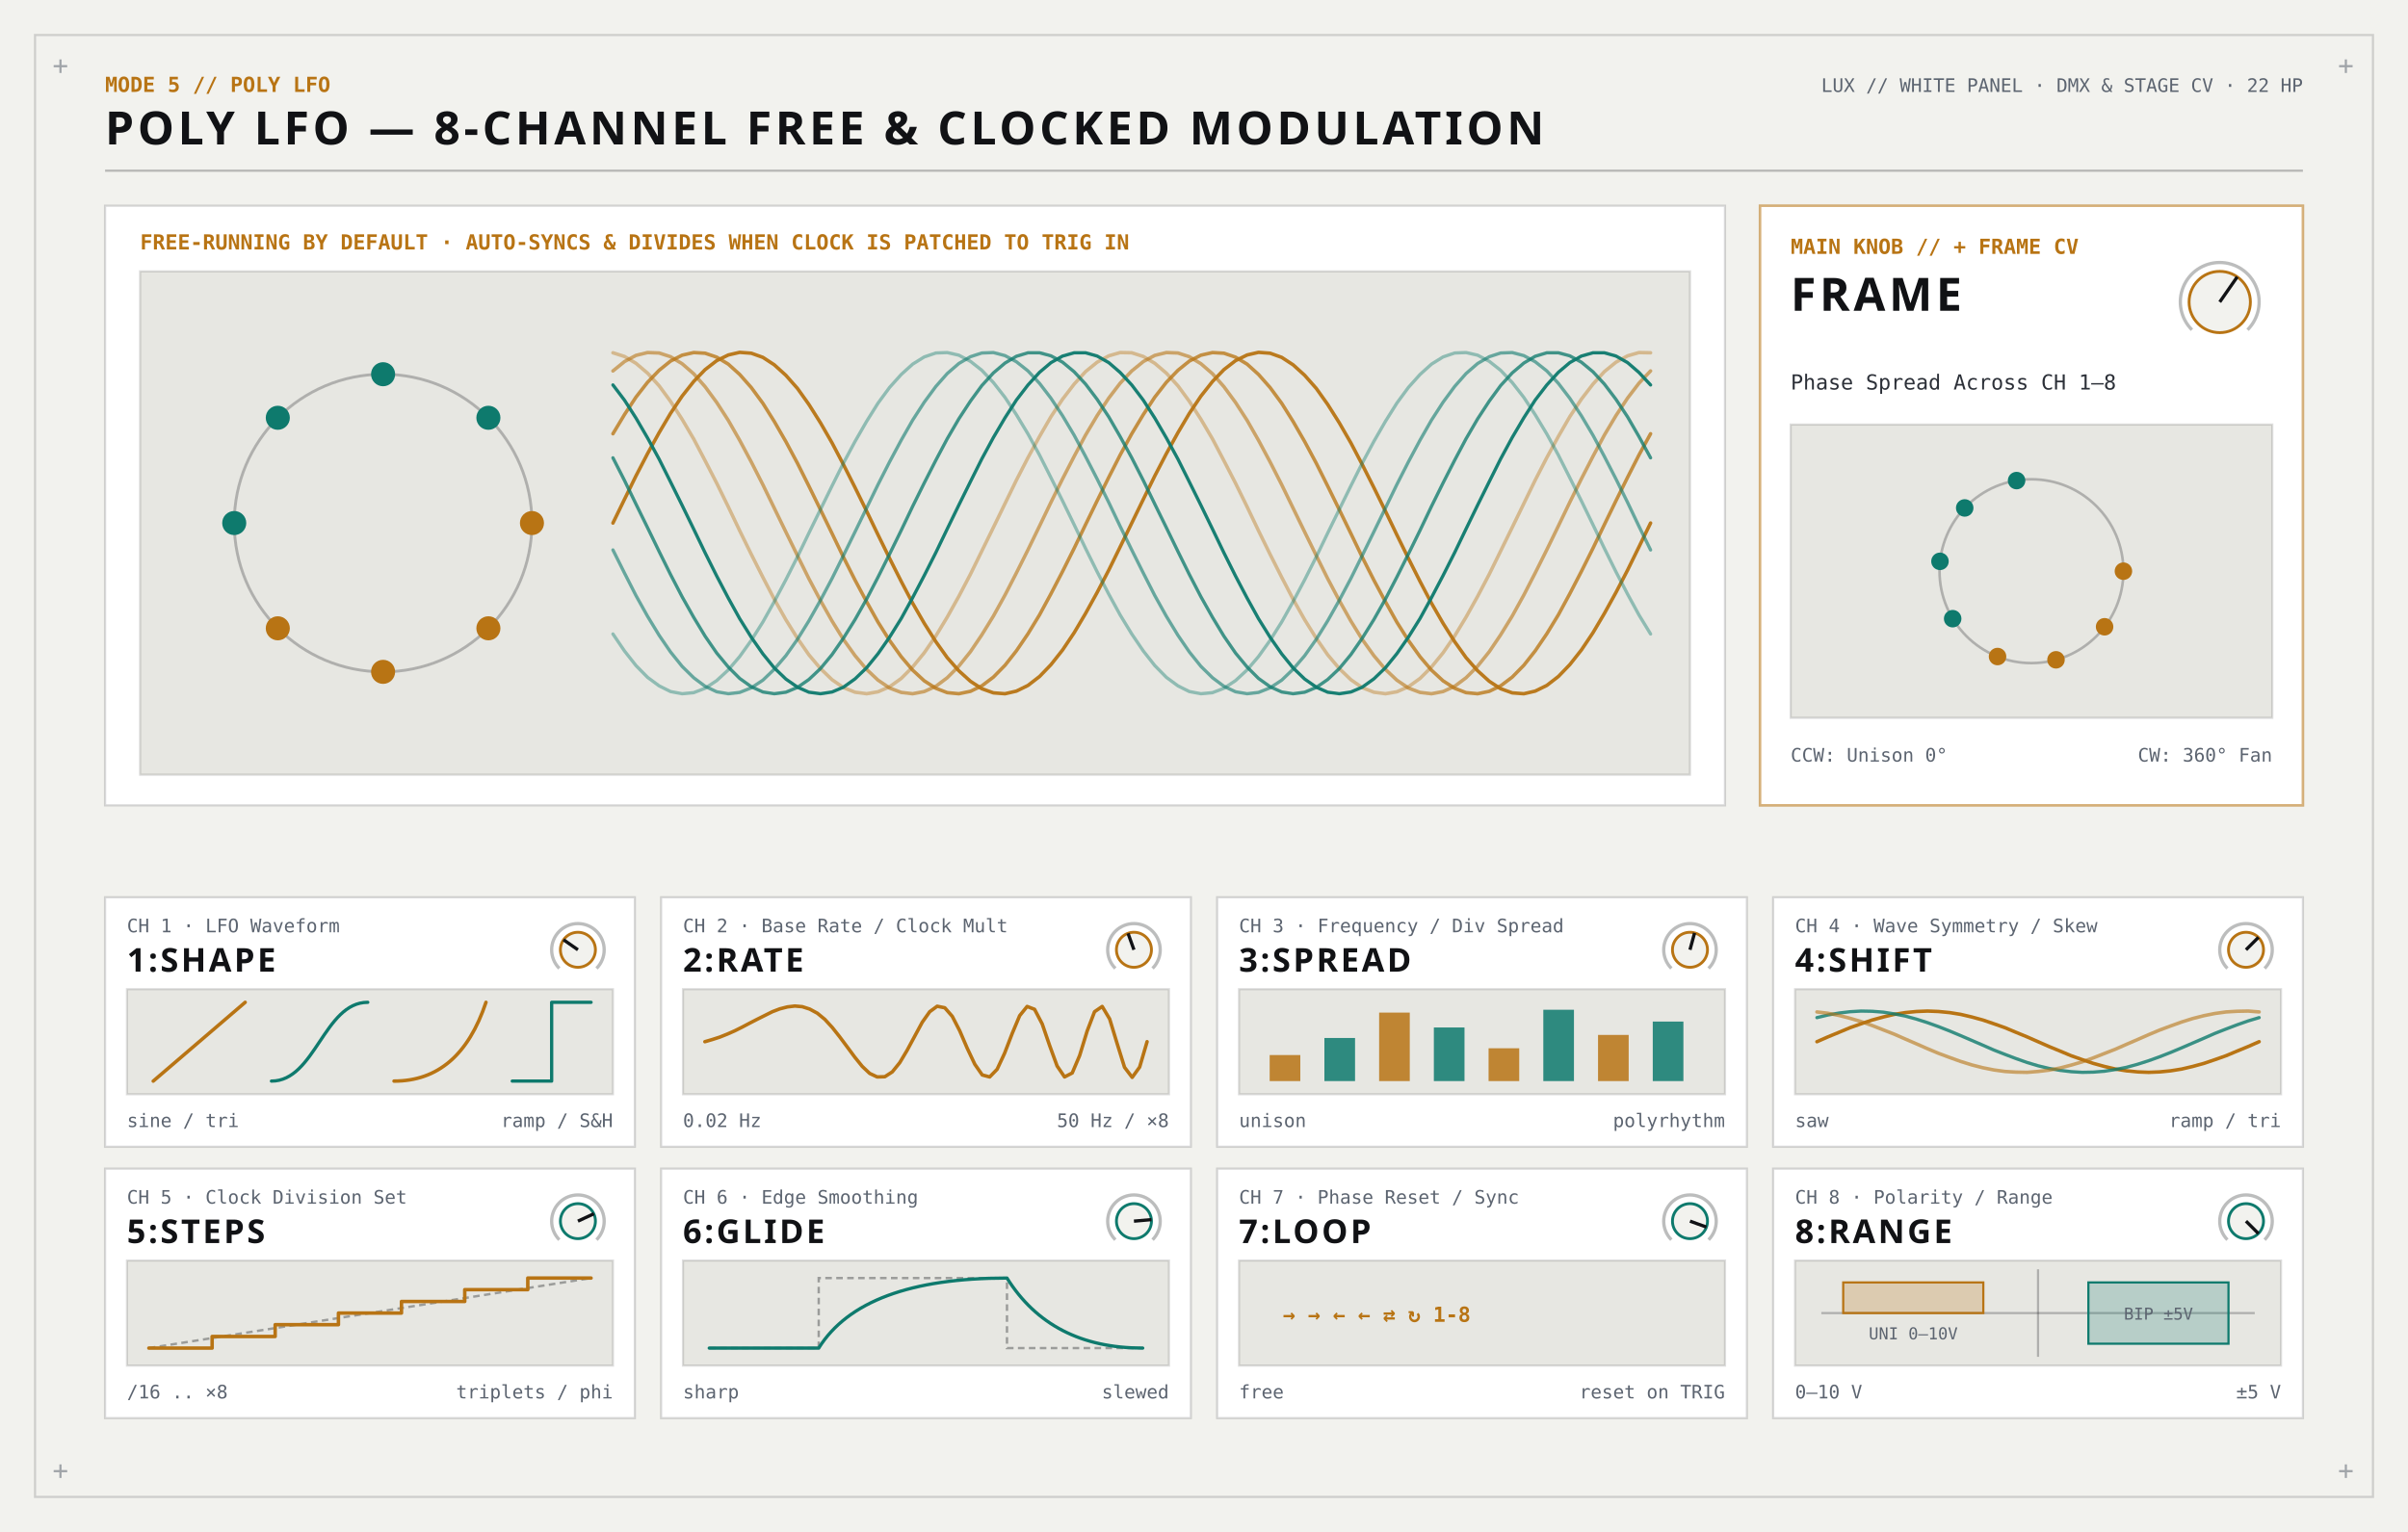
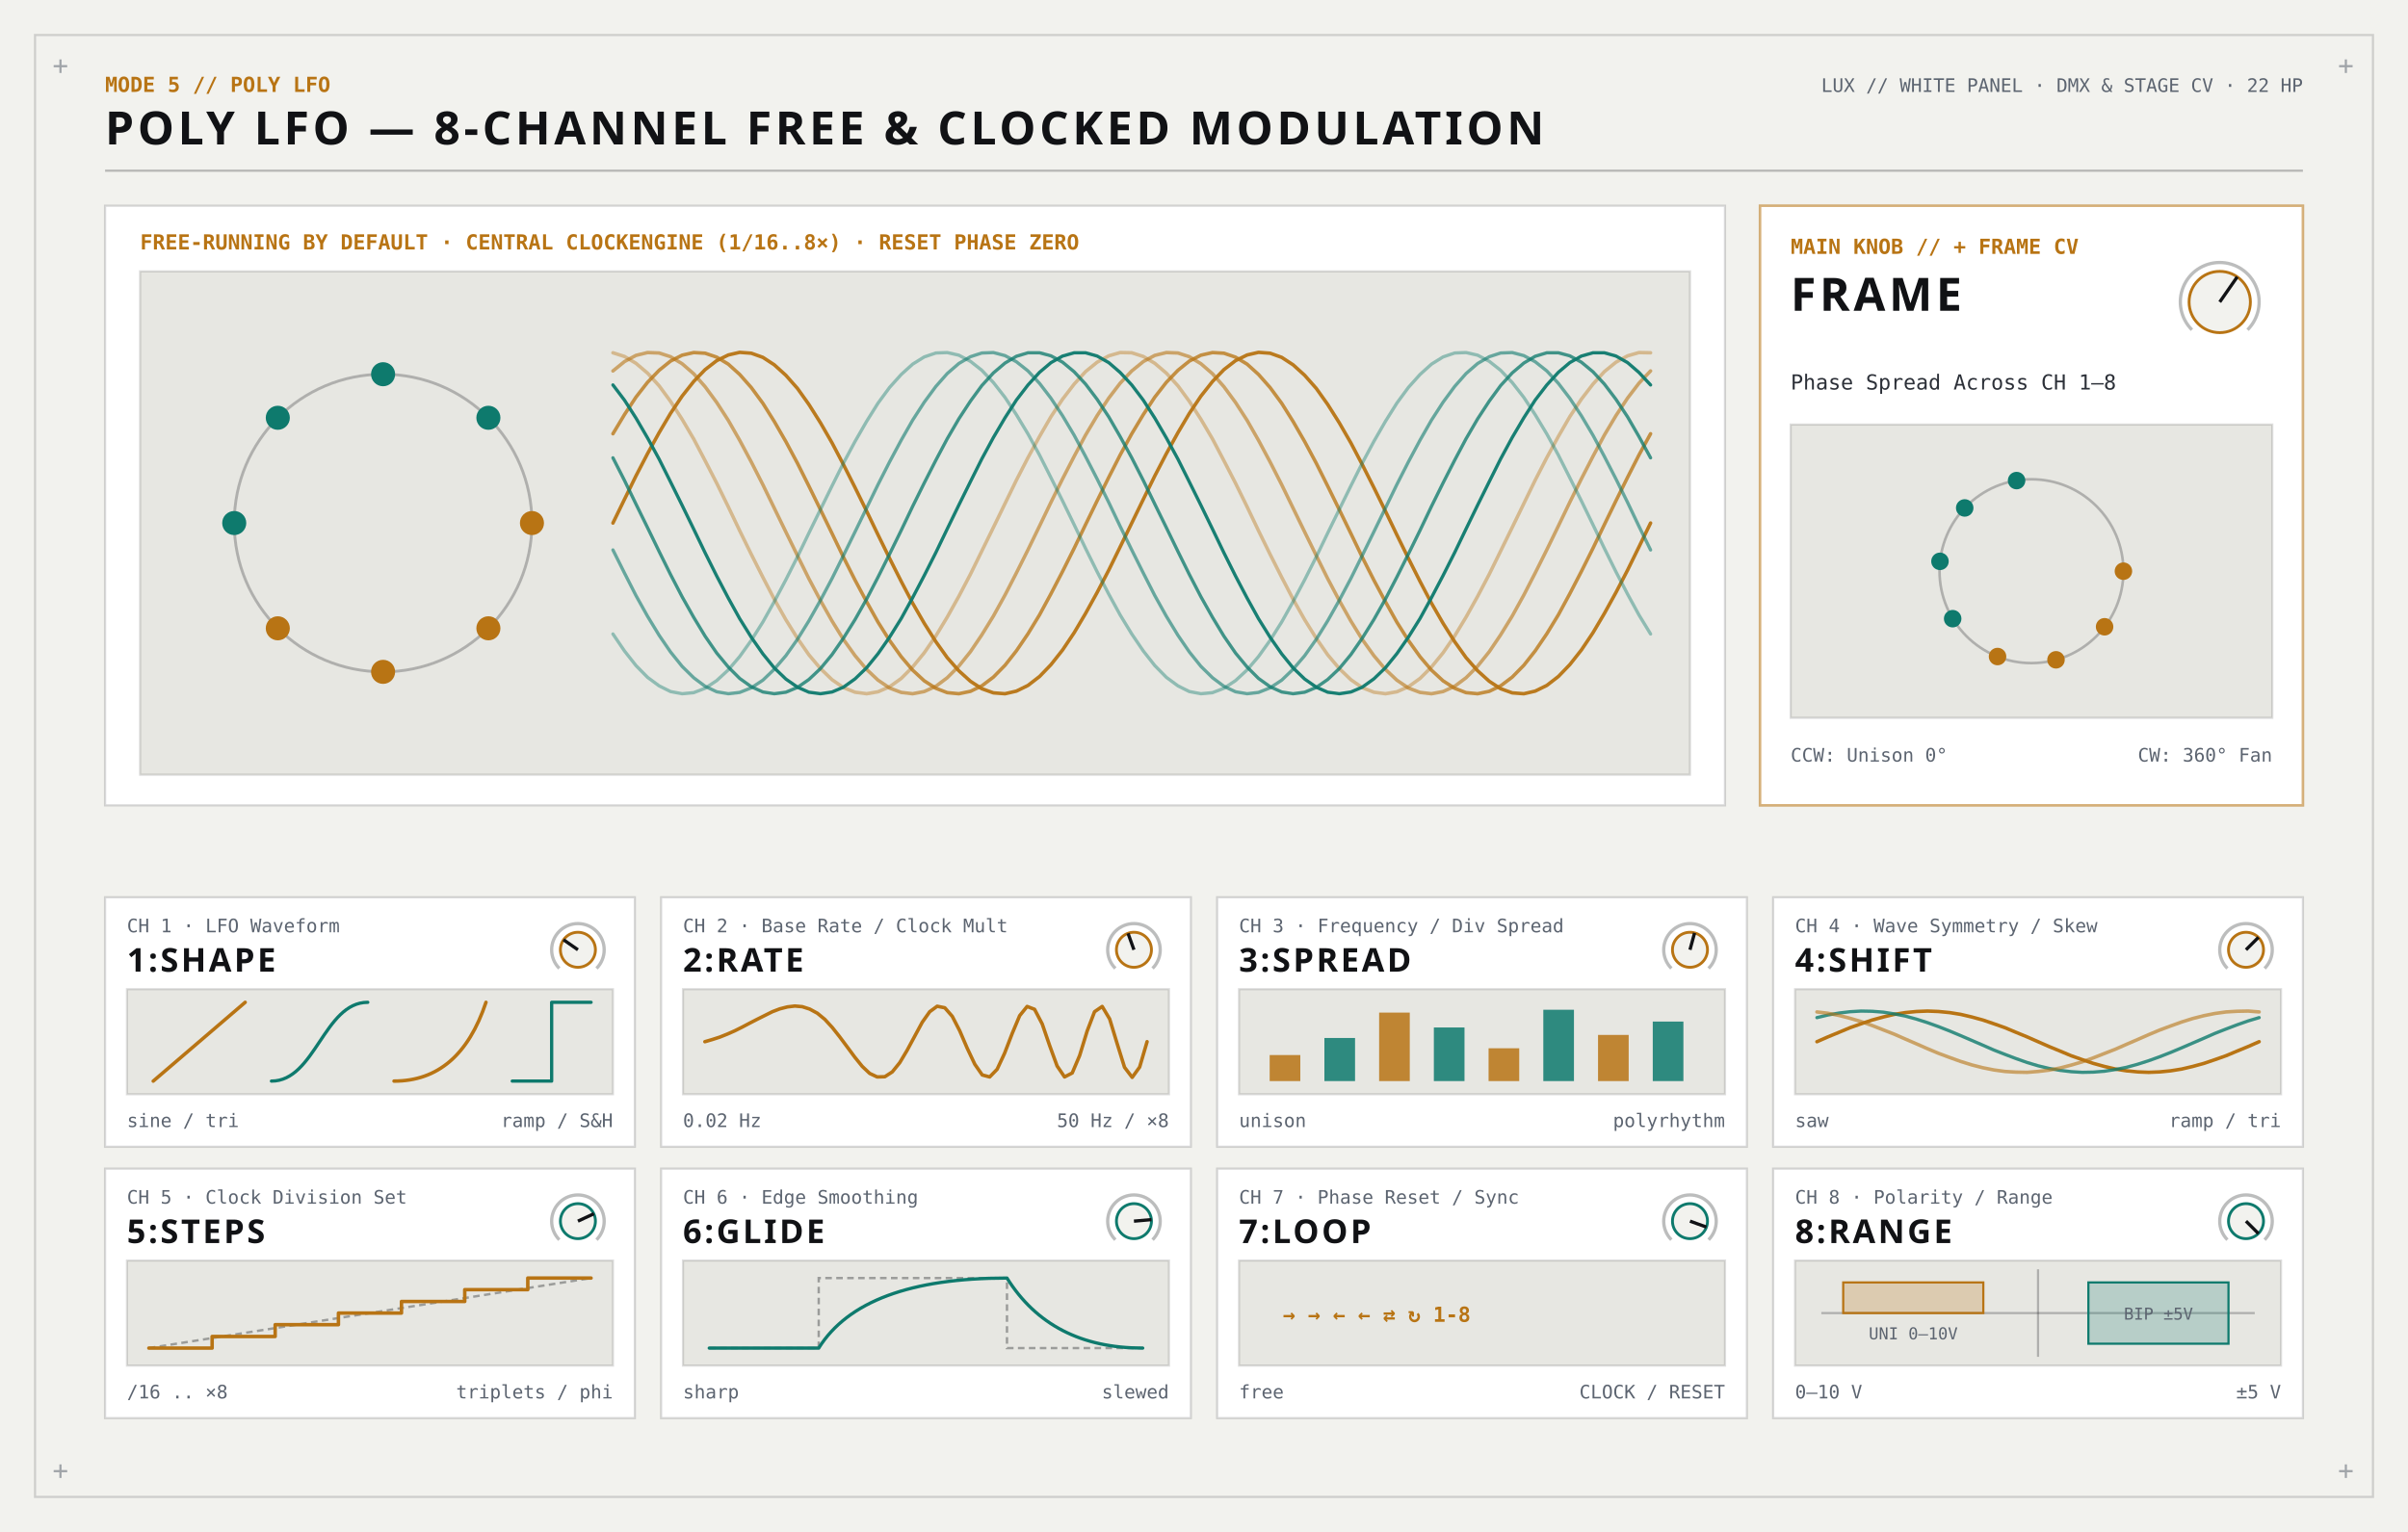
<svg xmlns="http://www.w3.org/2000/svg" viewBox="0 0 1100 700" width="1100" height="700">
  <defs>
    <style>
      .bg { fill: #f2f2ee; }
      .card { fill: #ffffff; stroke: rgba(17, 18, 21, 0.16); stroke-width: 1; }
      .card-hi { fill: #ffffff; stroke: rgba(184, 116, 20, 0.55); stroke-width: 1.2; }
      .kcard { fill: #ffffff; stroke: rgba(17, 18, 21, 0.16); stroke-width: 1; }
      .plot { fill: #e7e7e2; stroke: rgba(17, 18, 21, 0.14); stroke-width: 1; }
      .title { font-family: 'Barlow Condensed', 'Bahnschrift', sans-serif; font-weight: 600; fill: #111215; letter-spacing: 0.08em; font-size: 21px; }
      .kname { font-family: 'Barlow Condensed', 'Bahnschrift', sans-serif; font-weight: 600; fill: #111215; letter-spacing: 0.08em; font-size: 15px; }
      .mono { font-family: 'JetBrains Mono', monospace; font-weight: 400; fill: #2c3038; font-size: 9.5px; }
      .mono-sm { font-family: 'JetBrains Mono', monospace; font-weight: 400; fill: #5c6470; font-size: 8.5px; }
      .mono-xs { font-family: 'JetBrains Mono', monospace; font-weight: 400; fill: #5c6470; font-size: 7.5px; }
      .mono-acc { font-family: 'JetBrains Mono', monospace; font-weight: 600; fill: #b87414; font-size: 9.5px; }
      .mono-cy { font-family: 'JetBrains Mono', monospace; font-weight: 600; fill: #0e7a6d; font-size: 9.5px; }
      .grid { stroke: rgba(17, 18, 21, 0.09); stroke-width: 1; }
      .axis { stroke: rgba(17, 18, 21, 0.26); stroke-width: 1; }
      .w-acc { fill: none; stroke: #b87414; stroke-width: 1.6; stroke-linecap: round; stroke-linejoin: round; }
      .w-cy { fill: none; stroke: #0e7a6d; stroke-width: 1.5; stroke-linecap: round; stroke-linejoin: round; }
      .w-dim { fill: none; stroke: rgba(17, 18, 21, 0.35); stroke-width: 1.1; stroke-dasharray: 3 2; }
      .reg { font-family: 'JetBrains Mono', monospace; fill: #5c6470; font-size: 12px; opacity: 0.55; }
    </style>
    <marker id="arr-a" viewBox="0 0 10 10" refX="8" refY="5" markerWidth="5" markerHeight="5" orient="auto-start-reverse">
      <path d="M 0 1 L 10 5 L 0 9 z" fill="#b87414" />
    </marker>
    <marker id="arr-c" viewBox="0 0 10 10" refX="8" refY="5" markerWidth="5" markerHeight="5" orient="auto-start-reverse">
      <path d="M 0 1 L 10 5 L 0 9 z" fill="#0e7a6d" />
    </marker>
  </defs>
  <rect class="bg" x="0" y="0" width="1100" height="700" />
  <rect x="16" y="16" width="1068" height="668" fill="none" stroke="rgba(17, 18, 21, 0.16)" stroke-width="1" />
  <text class="reg" x="24" y="34">+</text>
  <text class="reg" x="1068" y="34">+</text>
  <text class="reg" x="24" y="676">+</text>
  <text class="reg" x="1068" y="676">+</text>
  <text class="mono-acc" x="48" y="42">MODE 5 // POLY LFO</text>
  <text class="title" x="48" y="66">POLY LFO — 8-CHANNEL FREE &amp; CLOCKED MODULATION</text>
  <text class="mono-sm" x="1052" y="42" text-anchor="end">LUX // WHITE PANEL · DMX &amp; STAGE CV · 22 HP</text>
  <line x1="48" y1="78" x2="1052" y2="78" stroke="rgba(17, 18, 21, 0.26)" stroke-width="1" />
  <rect class="card" x="48" y="94" width="740" height="274" />
-   <text class="mono-acc" x="64" y="114">FREE-RUNNING BY DEFAULT  ·  AUTO-SYNCS &amp; DIVIDES WHEN CLOCK IS PATCHED TO TRIG IN</text>
+   <text class="mono-acc" x="64" y="114">FREE-RUNNING BY DEFAULT  ·  CENTRAL CLOCKENGINE (1/16..8×)  ·  RESET PHASE ZERO</text>
  <rect class="plot" x="64" y="124" width="708" height="230" />
  <circle cx="175" cy="239" r="68" fill="none" stroke="rgba(17, 18, 21, 0.26)" stroke-width="1.3" />
  <circle cx="243.0" cy="239.0" r="5.5" fill="#b87414" />
  <circle cx="223.1" cy="287.1" r="5.5" fill="#b87414" />
  <circle cx="175.0" cy="307.0" r="5.5" fill="#b87414" />
  <circle cx="126.9" cy="287.1" r="5.5" fill="#b87414" />
  <circle cx="107.0" cy="239.0" r="5.5" fill="#0e7a6d" />
  <circle cx="126.9" cy="190.9" r="5.5" fill="#0e7a6d" />
  <circle cx="175.0" cy="171.0" r="5.5" fill="#0e7a6d" />
  <circle cx="223.1" cy="190.9" r="5.5" fill="#0e7a6d" />
  <polyline class="w-acc" opacity="0.95" points="280.0,239.0 285.3,228.1 290.5,217.5 295.8,207.3 301.1,197.7 306.3,188.9 311.6,181.0 316.9,174.3 322.1,168.9 327.4,164.8 332.7,162.2 337.9,161.0 343.2,161.4 348.5,163.3 353.7,166.7 359.0,171.5 364.3,177.5 369.5,184.8 374.8,193.2 380.1,202.4 385.3,212.3 390.6,222.8 395.9,233.6 401.1,244.4 406.4,255.2 411.7,265.7 416.9,275.6 422.2,284.8 427.5,293.2 432.7,300.5 438.0,306.5 443.3,311.3 448.5,314.7 453.8,316.6 459.1,317.0 464.3,315.8 469.6,313.2 474.9,309.1 480.1,303.7 485.4,297.0 490.7,289.1 495.9,280.3 501.2,270.7 506.5,260.5 511.7,249.9 517.0,239.0 522.3,228.1 527.5,217.5 532.8,207.3 538.1,197.7 543.3,188.9 548.6,181.0 553.9,174.3 559.1,168.9 564.4,164.8 569.7,162.2 574.9,161.0 580.2,161.4 585.5,163.3 590.7,166.7 596.0,171.5 601.3,177.5 606.5,184.8 611.8,193.2 617.1,202.4 622.3,212.3 627.6,222.8 632.9,233.6 638.1,244.4 643.4,255.2 648.7,265.7 653.9,275.6 659.2,284.8 664.5,293.2 669.7,300.5 675.0,306.5 680.3,311.3 685.5,314.7 690.8,316.6 696.1,317.0 701.3,315.8 706.6,313.2 711.9,309.1 717.1,303.7 722.4,297.0 727.7,289.1 732.9,280.3 738.2,270.7 743.5,260.5 748.7,249.9 754.0,239.0" />
  <polyline class="w-acc" opacity="0.77" points="280.0,198.2 285.3,189.4 290.5,181.5 295.8,174.7 301.1,169.2 306.3,165.0 311.6,162.3 316.9,161.1 322.1,161.4 327.4,163.2 332.7,166.4 337.9,171.1 343.2,177.1 348.5,184.3 353.7,192.6 359.0,201.8 364.3,211.7 369.5,222.1 374.8,232.9 380.1,243.8 385.3,254.6 390.6,265.1 395.9,275.0 401.1,284.3 406.4,292.7 411.7,300.1 416.9,306.2 422.2,311.1 427.5,314.5 432.7,316.5 438.0,317.0 443.3,315.9 448.5,313.4 453.8,309.4 459.1,304.0 464.3,297.4 469.6,289.6 474.9,280.9 480.1,271.3 485.4,261.1 490.7,250.5 495.9,239.7 501.2,228.8 506.5,218.1 511.7,207.9 517.0,198.2 522.3,189.4 527.5,181.5 532.8,174.7 538.1,169.2 543.3,165.0 548.6,162.3 553.9,161.1 559.1,161.4 564.4,163.2 569.7,166.4 574.9,171.1 580.2,177.1 585.5,184.3 590.7,192.6 596.0,201.8 601.3,211.7 606.5,222.1 611.8,232.9 617.1,243.8 622.3,254.6 627.6,265.1 632.9,275.0 638.1,284.3 643.4,292.7 648.7,300.1 653.9,306.2 659.2,311.1 664.5,314.5 669.7,316.5 675.0,317.0 680.3,315.9 685.5,313.4 690.8,309.4 696.1,304.0 701.3,297.4 706.6,289.6 711.9,280.9 717.1,271.3 722.4,261.1 727.7,250.5 732.9,239.7 738.2,228.8 743.5,218.1 748.7,207.9 754.0,198.2" />
  <polyline class="w-acc" opacity="0.59" points="280.0,169.5 285.3,165.2 290.5,162.4 295.8,161.1 301.1,161.3 306.3,163.0 311.6,166.2 316.9,170.8 322.1,176.7 327.4,183.9 332.7,192.1 337.9,201.2 343.2,211.1 348.5,221.5 353.7,232.2 359.0,243.1 364.3,253.9 369.5,264.4 374.8,274.4 380.1,283.8 385.3,292.2 390.6,299.6 395.9,305.9 401.1,310.8 406.4,314.4 411.7,316.4 416.9,317.0 422.2,316.0 427.5,313.6 432.7,309.7 438.0,304.4 443.3,297.8 448.5,290.1 453.8,281.5 459.1,271.9 464.3,261.8 469.6,251.2 474.9,240.3 480.1,229.5 485.4,218.8 490.7,208.5 495.9,198.8 501.2,189.9 506.5,181.9 511.7,175.1 517.0,169.5 522.3,165.2 527.5,162.4 532.8,161.1 538.1,161.3 543.3,163.0 548.6,166.2 553.9,170.8 559.1,176.7 564.4,183.9 569.7,192.1 574.9,201.2 580.2,211.1 585.5,221.5 590.7,232.2 596.0,243.1 601.3,253.9 606.5,264.4 611.8,274.4 617.1,283.8 622.3,292.2 627.6,299.6 632.9,305.9 638.1,310.8 643.4,314.4 648.7,316.4 653.9,317.0 659.2,316.0 664.5,313.6 669.7,309.7 675.0,304.4 680.3,297.8 685.5,290.1 690.8,281.5 696.1,271.9 701.3,261.8 706.6,251.2 711.9,240.3 717.1,229.5 722.4,218.8 727.7,208.5 732.9,198.8 738.2,189.9 743.5,181.9 748.7,175.1 754.0,169.5" />
  <polyline class="w-acc" opacity="0.41" points="280.0,161.2 285.3,162.9 290.5,166.0 295.8,170.5 301.1,176.3 306.3,183.4 311.6,191.6 316.9,200.6 322.1,210.5 327.4,220.8 332.7,231.6 337.9,242.5 343.2,253.3 348.5,263.8 353.7,273.8 359.0,283.2 364.3,291.7 369.5,299.2 374.8,305.5 380.1,310.6 385.3,314.2 390.6,316.3 395.9,317.0 401.1,316.1 406.4,313.8 411.7,310.0 416.9,304.8 422.2,298.3 427.5,290.6 432.7,282.0 438.0,272.5 443.3,262.4 448.5,251.8 453.8,241.0 459.1,230.1 464.3,219.4 469.6,209.1 474.9,199.4 480.1,190.4 485.4,182.4 490.7,175.5 495.9,169.8 501.2,165.5 506.5,162.6 511.7,161.1 517.0,161.2 522.3,162.9 527.5,166.0 532.8,170.5 538.1,176.3 543.3,183.4 548.6,191.6 553.9,200.6 559.1,210.5 564.4,220.8 569.7,231.6 574.9,242.5 580.2,253.3 585.5,263.8 590.7,273.8 596.0,283.2 601.3,291.7 606.5,299.2 611.8,305.5 617.1,310.6 622.3,314.2 627.6,316.3 632.9,317.0 638.1,316.1 643.4,313.8 648.7,310.0 653.9,304.8 659.2,298.3 664.5,290.6 669.7,282.0 675.0,272.5 680.3,262.4 685.5,251.8 690.8,241.0 696.1,230.1 701.3,219.4 706.6,209.1 711.9,199.4 717.1,190.4 722.4,182.4 727.7,175.5 732.9,169.8 738.2,165.5 743.5,162.6 748.7,161.1 754.0,161.2" />
  <polyline class="w-cy" opacity="0.95" points="280.0,175.9 285.3,182.9 290.5,191.0 295.8,200.1 301.1,209.8 306.3,220.2 311.6,230.9 316.9,241.8 322.1,252.6 327.4,263.2 332.7,273.3 337.9,282.7 343.2,291.2 348.5,298.8 353.7,305.2 359.0,310.3 364.3,314.0 369.5,316.3 374.8,317.0 380.1,316.2 385.3,314.0 390.6,310.2 395.9,305.1 401.1,298.7 406.4,291.1 411.7,282.6 416.9,273.1 422.2,263.0 427.5,252.5 432.7,241.7 438.0,230.8 443.3,220.1 448.5,209.7 453.8,199.9 459.1,190.9 464.3,182.8 469.6,175.9 474.9,170.1 480.1,165.7 485.4,162.7 490.7,161.2 495.9,161.2 501.2,162.7 506.5,165.7 511.7,170.2 517.0,175.9 522.3,182.9 527.5,191.0 532.8,200.1 538.1,209.8 543.3,220.2 548.6,230.9 553.9,241.8 559.1,252.6 564.4,263.2 569.7,273.3 574.9,282.7 580.2,291.2 585.5,298.8 590.7,305.2 596.0,310.3 601.3,314.0 606.5,316.3 611.8,317.0 617.1,316.2 622.3,314.0 627.6,310.2 632.9,305.1 638.1,298.7 643.4,291.1 648.7,282.6 653.9,273.1 659.2,263.0 664.5,252.5 669.7,241.7 675.0,230.8 680.3,220.1 685.5,209.7 690.8,199.9 696.1,190.9 701.3,182.8 706.6,175.9 711.9,170.1 717.1,165.7 722.4,162.7 727.7,161.2 732.9,161.2 738.2,162.7 743.5,165.7 748.7,170.2 754.0,175.9" />
  <polyline class="w-cy" opacity="0.77" points="280.0,209.2 285.3,219.6 290.5,230.3 295.8,241.1 301.1,252.0 306.3,262.5 311.6,272.7 316.9,282.1 322.1,290.7 327.4,298.4 332.7,304.8 337.9,310.0 343.2,313.8 348.5,316.2 353.7,317.0 359.0,316.3 364.3,314.1 369.5,310.5 374.8,305.5 380.1,299.1 385.3,291.6 390.6,283.1 395.9,273.7 401.1,263.7 406.4,253.1 411.7,242.3 416.9,231.4 422.2,220.7 427.5,210.3 432.7,200.5 438.0,191.4 443.3,183.3 448.5,176.2 453.8,170.4 459.1,165.9 464.3,162.8 469.6,161.2 474.9,161.2 480.1,162.6 485.4,165.5 490.7,169.9 495.9,175.5 501.2,182.5 506.5,190.5 511.7,199.5 517.0,209.2 522.3,219.6 527.5,230.3 532.8,241.1 538.1,252.0 543.3,262.5 548.6,272.7 553.9,282.1 559.1,290.7 564.4,298.4 569.7,304.8 574.9,310.0 580.2,313.8 585.5,316.2 590.7,317.0 596.0,316.3 601.3,314.1 606.5,310.5 611.8,305.5 617.1,299.1 622.3,291.6 627.6,283.1 632.9,273.7 638.1,263.7 643.4,253.1 648.7,242.3 653.9,231.4 659.2,220.7 664.5,210.3 669.7,200.5 675.0,191.4 680.3,183.3 685.5,176.2 690.8,170.4 696.1,165.9 701.3,162.8 706.6,161.2 711.9,161.2 717.1,162.6 722.4,165.5 727.7,169.9 732.9,175.5 738.2,182.5 743.5,190.5 748.7,199.5 754.0,209.2" />
  <polyline class="w-cy" opacity="0.59" points="280.0,251.3 285.3,261.9 290.5,272.1 295.8,281.6 301.1,290.3 306.3,297.9 311.6,304.5 316.9,309.7 322.1,313.6 327.4,316.1 332.7,317.0 337.9,316.4 343.2,314.3 348.5,310.8 353.7,305.8 359.0,299.6 364.3,292.1 369.5,283.7 374.8,274.3 380.1,264.3 385.3,253.8 390.6,243.0 395.9,232.1 401.1,221.4 406.4,211.0 411.7,201.1 416.9,192.0 422.2,183.8 427.5,176.6 432.7,170.7 438.0,166.1 443.3,163.0 448.5,161.3 453.8,161.1 459.1,162.5 464.3,165.3 469.6,169.5 474.9,175.2 480.1,182.0 485.4,190.0 490.7,198.9 495.9,208.6 501.2,218.9 506.5,229.6 511.7,240.5 517.0,251.3 522.3,261.9 527.5,272.1 532.8,281.6 538.1,290.3 543.3,297.9 548.6,304.5 553.9,309.7 559.1,313.6 564.4,316.1 569.7,317.0 574.9,316.4 580.2,314.3 585.5,310.8 590.7,305.8 596.0,299.6 601.3,292.1 606.5,283.7 611.8,274.3 617.1,264.3 622.3,253.8 627.6,243.0 632.9,232.1 638.1,221.4 643.4,211.0 648.7,201.1 653.9,192.0 659.2,183.8 664.5,176.6 669.7,170.7 675.0,166.1 680.3,163.0 685.5,161.3 690.8,161.1 696.1,162.5 701.3,165.3 706.6,169.5 711.9,175.2 717.1,182.0 722.4,190.0 727.7,198.9 732.9,208.6 738.2,218.9 743.5,229.6 748.7,240.5 754.0,251.3" />
  <polyline class="w-cy" opacity="0.41" points="280.0,289.7 285.3,297.5 290.5,304.1 295.8,309.5 301.1,313.4 306.3,316.0 311.6,317.0 316.9,316.5 322.1,314.5 327.4,311.0 332.7,306.1 337.9,300.0 343.2,292.6 348.5,284.2 353.7,274.9 359.0,264.9 364.3,254.4 369.5,243.6 374.8,232.8 380.1,222.0 385.3,211.6 390.6,201.7 395.9,192.5 401.1,184.2 406.4,177.0 411.7,171.1 416.9,166.4 422.2,163.1 427.5,161.3 432.7,161.1 438.0,162.3 443.3,165.1 448.5,169.2 453.8,174.8 459.1,181.6 464.3,189.5 469.6,198.3 474.9,208.0 480.1,218.3 485.4,228.9 490.7,239.8 495.9,250.6 501.2,261.3 506.5,271.5 511.7,281.0 517.0,289.7 522.3,297.5 527.5,304.1 532.8,309.5 538.1,313.4 543.3,316.0 548.6,317.0 553.9,316.5 559.1,314.5 564.4,311.0 569.7,306.1 574.9,300.0 580.2,292.6 585.5,284.2 590.7,274.9 596.0,264.9 601.3,254.4 606.5,243.6 611.8,232.8 617.1,222.0 622.3,211.6 627.6,201.7 632.9,192.5 638.1,184.2 643.4,177.0 648.7,171.1 653.9,166.4 659.2,163.1 664.5,161.3 669.7,161.1 675.0,162.3 680.3,165.1 685.5,169.2 690.8,174.8 696.1,181.6 701.3,189.5 706.6,198.3 711.9,208.0 717.1,218.3 722.4,228.9 727.7,239.8 732.9,250.6 738.2,261.3 743.5,271.5 748.7,281.0 754.0,289.7" />
  <rect class="card-hi" x="804" y="94" width="248" height="274" />
  <text class="mono-acc" x="818" y="116">MAIN KNOB // + FRAME CV</text>
  <text class="title" x="818" y="142">FRAME</text>
  <path d="M 1001.3 150.7 A 18 18 0 1 1 1026.7 150.7" fill="none" stroke="rgba(17, 18, 21, 0.28)" stroke-width="1.5" />
  <circle cx="1014" cy="138" r="14" fill="#f2f2ee" stroke="#b87414" stroke-width="1.3" />
  <line x1="1014" y1="138" x2="1022.0" y2="126.5" stroke="#111215" stroke-width="1.5" />
  <text class="mono" x="818" y="178">Phase Spread Across CH 1–8</text>
  <rect class="plot" x="818" y="194" width="220" height="134" />
  <circle cx="928" cy="261" r="42" fill="none" stroke="rgba(17, 18, 21, 0.26)" stroke-width="1.2" />
  <circle cx="970.0" cy="261.0" r="4" fill="#b87414" />
  <circle cx="961.4" cy="286.4" r="4" fill="#b87414" />
  <circle cx="939.2" cy="301.5" r="4" fill="#b87414" />
  <circle cx="912.5" cy="300.0" r="4" fill="#b87414" />
  <circle cx="892.0" cy="282.7" r="4" fill="#0e7a6d" />
  <circle cx="886.2" cy="256.5" r="4" fill="#0e7a6d" />
  <circle cx="897.5" cy="232.1" r="4" fill="#0e7a6d" />
  <circle cx="921.2" cy="219.6" r="4" fill="#0e7a6d" />
  <text class="mono-sm" x="818" y="348">CCW: Unison 0°</text>
  <text class="mono-sm" x="1038" y="348" text-anchor="end">CW: 360° Fan</text>
  <rect class="kcard" x="48" y="410" width="242" height="114" />
  <text class="mono-sm" x="58" y="426">CH 1 · LFO Waveform</text>
  <text class="kname" x="58" y="444">1:SHAPE</text>
  <path d="M 255.5 442.5 A 12 12 0 1 1 272.5 442.5" fill="none" stroke="rgba(17, 18, 21, 0.28)" stroke-width="1.5" />
  <circle cx="264" cy="434" r="8" fill="#f2f2ee" stroke="#b87414" stroke-width="1.3" />
  <line x1="264" y1="434" x2="257.4" y2="429.4" stroke="#111215" stroke-width="1.5" />
  <rect class="plot" x="58" y="452" width="222" height="48" />
  <line class="w-acc" x1="70" y1="494" x2="112" y2="458" />
  <path class="w-cy" d="M 124 494 C 144 494, 148 458, 168 458" />
  <path class="w-acc" d="M 180 494 Q 210 494 222 458" />
  <polyline class="w-cy" points="234,494 252,494 252,458 270,458" />
  <text class="mono-sm" x="58" y="515">sine / tri</text>
  <text class="mono-sm" x="280" y="515" text-anchor="end">ramp / S&amp;H</text>
  <rect class="kcard" x="302" y="410" width="242" height="114" />
  <text class="mono-sm" x="312" y="426">CH 2 · Base Rate / Clock Mult</text>
  <text class="kname" x="312" y="444">2:RATE</text>
  <path d="M 509.5 442.5 A 12 12 0 1 1 526.5 442.5" fill="none" stroke="rgba(17, 18, 21, 0.28)" stroke-width="1.5" />
  <circle cx="518" cy="434" r="8" fill="#f2f2ee" stroke="#b87414" stroke-width="1.3" />
  <line x1="518" y1="434" x2="515.3" y2="426.5" stroke="#111215" stroke-width="1.5" />
  <rect class="plot" x="312" y="452" width="222" height="48" />
  <polyline class="w-acc" points="322.0,476.0 325.4,475.0 328.8,473.9 332.3,472.5 335.7,471.0 339.1,469.3 342.5,467.5 346.0,465.7 349.4,464.0 352.8,462.3 356.2,461.0 359.7,460.1 363.1,459.7 366.5,460.0 369.9,461.1 373.4,463.0 376.8,465.8 380.2,469.5 383.6,473.8 387.1,478.5 390.5,483.1 393.9,487.3 397.3,490.5 400.7,492.1 404.2,492.0 407.6,489.8 411.0,485.6 414.4,479.9 417.9,473.4 421.3,467.1 424.7,462.3 428.1,459.8 431.6,460.5 435.0,464.4 438.4,471.0 441.8,478.9 445.3,486.3 448.7,491.2 452.1,492.1 455.5,488.6 458.9,481.3 462.4,472.2 465.8,464.1 469.2,459.9 472.6,461.2 476.1,467.9 479.5,477.8 482.9,487.1 486.3,492.1 489.8,490.3 493.2,482.3 496.6,471.2 500.0,462.3 503.5,459.9 506.9,465.6 510.3,476.8 513.7,487.7 517.2,492.3 520.6,487.6 524.0,476.0" />
  <text class="mono-sm" x="312" y="515">0.02 Hz</text>
  <text class="mono-sm" x="534" y="515" text-anchor="end">50 Hz / ×8</text>
  <rect class="kcard" x="556" y="410" width="242" height="114" />
  <text class="mono-sm" x="566" y="426">CH 3 · Frequency / Div Spread</text>
  <text class="kname" x="566" y="444">3:SPREAD</text>
  <path d="M 763.5 442.5 A 12 12 0 1 1 780.5 442.5" fill="none" stroke="rgba(17, 18, 21, 0.28)" stroke-width="1.5" />
  <circle cx="772" cy="434" r="8" fill="#f2f2ee" stroke="#b87414" stroke-width="1.3" />
  <line x1="772" y1="434" x2="774.1" y2="426.3" stroke="#111215" stroke-width="1.5" />
  <rect class="plot" x="566" y="452" width="222" height="48" />
  <rect x="580" y="482.1" width="14" height="11.9" fill="#b87414" opacity="0.85" />
  <rect x="605" y="474.3" width="14" height="19.7" fill="#0e7a6d" opacity="0.85" />
  <rect x="630" y="462.7" width="14" height="31.3" fill="#b87414" opacity="0.85" />
  <rect x="655" y="469.5" width="14" height="24.5" fill="#0e7a6d" opacity="0.85" />
  <rect x="680" y="479.0" width="14" height="15.0" fill="#b87414" opacity="0.85" />
  <rect x="705" y="461.4" width="14" height="32.6" fill="#0e7a6d" opacity="0.85" />
  <rect x="730" y="472.9" width="14" height="21.1" fill="#b87414" opacity="0.85" />
  <rect x="755" y="466.8" width="14" height="27.2" fill="#0e7a6d" opacity="0.85" />
  <text class="mono-sm" x="566" y="515">unison</text>
  <text class="mono-sm" x="788" y="515" text-anchor="end">polyrhythm</text>
  <rect class="kcard" x="810" y="410" width="242" height="114" />
  <text class="mono-sm" x="820" y="426">CH 4 · Wave Symmetry / Skew</text>
  <text class="kname" x="820" y="444">4:SHIFT</text>
  <path d="M 1017.5 442.5 A 12 12 0 1 1 1034.5 442.5" fill="none" stroke="rgba(17, 18, 21, 0.28)" stroke-width="1.5" />
  <circle cx="1026" cy="434" r="8" fill="#f2f2ee" stroke="#b87414" stroke-width="1.3" />
  <line x1="1026" y1="434" x2="1031.7" y2="428.3" stroke="#111215" stroke-width="1.5" />
  <rect class="plot" x="820" y="452" width="222" height="48" />
  <polyline class="w-acc" opacity="1.00" points="830.0,476.0 835.0,473.8 840.1,471.7 845.1,469.6 850.2,467.8 855.2,466.1 860.3,464.7 865.4,463.5 870.4,462.7 875.5,462.2 880.5,462.0 885.5,462.2 890.6,462.7 895.6,463.5 900.7,464.7 905.8,466.1 910.8,467.8 915.9,469.6 920.9,471.7 926.0,473.8 931.0,476.0 936.0,478.2 941.1,480.3 946.1,482.4 951.2,484.2 956.2,485.9 961.3,487.3 966.4,488.5 971.4,489.3 976.5,489.8 981.5,490.0 986.5,489.8 991.6,489.3 996.6,488.5 1001.7,487.3 1006.8,485.9 1011.8,484.2 1016.9,482.4 1021.9,480.3 1027.0,478.2 1032.0,476.0" />
  <polyline class="w-cy" opacity="0.80" points="830.0,465.0 835.0,463.8 840.1,462.9 845.1,462.3 850.2,462.0 855.2,462.1 860.3,462.5 865.4,463.3 870.4,464.3 875.5,465.7 880.5,467.3 885.5,469.1 890.6,471.1 895.6,473.2 900.7,475.4 905.8,477.6 910.8,479.8 915.9,481.8 920.9,483.7 926.0,485.5 931.0,487.0 936.0,488.2 941.1,489.1 946.1,489.7 951.2,490.0 956.2,489.9 961.3,489.5 966.4,488.7 971.4,487.7 976.5,486.3 981.5,484.7 986.5,482.9 991.6,480.9 996.6,478.8 1001.7,476.6 1006.8,474.4 1011.8,472.2 1016.9,470.2 1021.9,468.3 1027.0,466.5 1032.0,465.0" />
  <polyline class="w-acc" opacity="0.60" points="830.0,462.4 835.0,463.0 840.1,464.0 845.1,465.3 850.2,466.8 855.2,468.6 860.3,470.6 865.4,472.6 870.4,474.8 875.5,477.0 880.5,479.2 885.5,481.3 890.6,483.2 895.6,485.0 900.7,486.6 905.8,487.9 910.8,488.9 915.9,489.6 920.9,489.9 926.0,490.0 931.0,489.6 936.0,489.0 941.1,488.0 946.1,486.7 951.2,485.2 956.2,483.4 961.3,481.4 966.4,479.4 971.4,477.2 976.5,475.0 981.5,472.8 986.5,470.7 991.6,468.8 996.6,467.0 1001.7,465.4 1006.8,464.1 1011.8,463.1 1016.9,462.4 1021.9,462.1 1027.0,462.0 1032.0,462.4" />
  <text class="mono-sm" x="820" y="515">saw</text>
  <text class="mono-sm" x="1042" y="515" text-anchor="end">ramp / tri</text>
  <rect class="kcard" x="48" y="534" width="242" height="114" />
  <text class="mono-sm" x="58" y="550">CH 5 · Clock Division Set</text>
  <text class="kname" x="58" y="568">5:STEPS</text>
  <path d="M 255.5 566.5 A 12 12 0 1 1 272.5 566.5" fill="none" stroke="rgba(17, 18, 21, 0.28)" stroke-width="1.5" />
  <circle cx="264" cy="558" r="8" fill="#f2f2ee" stroke="#0e7a6d" stroke-width="1.3" />
  <line x1="264" y1="558" x2="271.3" y2="554.6" stroke="#111215" stroke-width="1.5" />
  <rect class="plot" x="58" y="576" width="222" height="48" />
  <line class="w-dim" x1="68" y1="616" x2="270" y2="584" />
  <polyline class="w-acc" points="68.0,616.0 96.9,616.0 96.9,610.7 125.7,610.7 125.7,605.3 154.6,605.3 154.6,600.0 183.4,600.0 183.4,594.7 212.3,594.7 212.3,589.3 241.1,589.3 241.1,584.0 270.0,584.0" />
  <text class="mono-sm" x="58" y="639">/16 .. ×8</text>
  <text class="mono-sm" x="280" y="639" text-anchor="end">triplets / phi</text>
  <rect class="kcard" x="302" y="534" width="242" height="114" />
  <text class="mono-sm" x="312" y="550">CH 6 · Edge Smoothing</text>
  <text class="kname" x="312" y="568">6:GLIDE</text>
  <path d="M 509.5 566.5 A 12 12 0 1 1 526.5 566.5" fill="none" stroke="rgba(17, 18, 21, 0.28)" stroke-width="1.5" />
  <circle cx="518" cy="558" r="8" fill="#f2f2ee" stroke="#0e7a6d" stroke-width="1.3" />
  <line x1="518" y1="558" x2="526.0" y2="557.3" stroke="#111215" stroke-width="1.5" />
  <rect class="plot" x="312" y="576" width="222" height="48" />
  <polyline class="w-dim" points="324,616 374,616 374,584 460,584 460,616 522,616" />
  <path class="w-cy" d="M 324 616 L 374 616 Q 394 584 460 584 Q 480 616 522 616" />
  <text class="mono-sm" x="312" y="639">sharp</text>
  <text class="mono-sm" x="534" y="639" text-anchor="end">slewed</text>
  <rect class="kcard" x="556" y="534" width="242" height="114" />
  <text class="mono-sm" x="566" y="550">CH 7 · Phase Reset / Sync</text>
  <text class="kname" x="566" y="568">7:LOOP</text>
  <path d="M 763.5 566.5 A 12 12 0 1 1 780.5 566.5" fill="none" stroke="rgba(17, 18, 21, 0.28)" stroke-width="1.5" />
  <circle cx="772" cy="558" r="8" fill="#f2f2ee" stroke="#0e7a6d" stroke-width="1.3" />
  <line x1="772" y1="558" x2="779.5" y2="560.7" stroke="#111215" stroke-width="1.5" />
  <rect class="plot" x="566" y="576" width="222" height="48" />
  <text class="mono-acc" x="586" y="604">→ →    ← ←    ⇄    ↻ 1-8</text>
  <text class="mono-sm" x="566" y="639">free</text>
-   <text class="mono-sm" x="788" y="639" text-anchor="end">reset on TRIG</text>
+   <text class="mono-sm" x="788" y="639" text-anchor="end">CLOCK / RESET</text>
  <rect class="kcard" x="810" y="534" width="242" height="114" />
  <text class="mono-sm" x="820" y="550">CH 8 · Polarity / Range</text>
  <text class="kname" x="820" y="568">8:RANGE</text>
  <path d="M 1017.5 566.5 A 12 12 0 1 1 1034.5 566.5" fill="none" stroke="rgba(17, 18, 21, 0.28)" stroke-width="1.5" />
  <circle cx="1026" cy="558" r="8" fill="#f2f2ee" stroke="#0e7a6d" stroke-width="1.3" />
  <line x1="1026" y1="558" x2="1031.7" y2="563.7" stroke="#111215" stroke-width="1.5" />
  <rect class="plot" x="820" y="576" width="222" height="48" />
  <line class="axis" x1="931.0" y1="580" x2="931.0" y2="620" />
  <line class="axis" x1="832" y1="600.0" x2="1030" y2="600.0" />
  <rect x="842" y="586" width="64" height="14" fill="rgba(184, 116, 20, 0.24)" stroke="#b87414" />
  <text class="mono-xs" x="874" y="612" text-anchor="middle">UNI 0–10V</text>
  <rect x="954" y="586" width="64" height="28" fill="rgba(14, 122, 109, 0.22)" stroke="#0e7a6d" />
  <text class="mono-xs" x="986" y="603" text-anchor="middle">BIP ±5V</text>
  <text class="mono-sm" x="820" y="639">0–10 V</text>
  <text class="mono-sm" x="1042" y="639" text-anchor="end">±5 V</text>
</svg>
